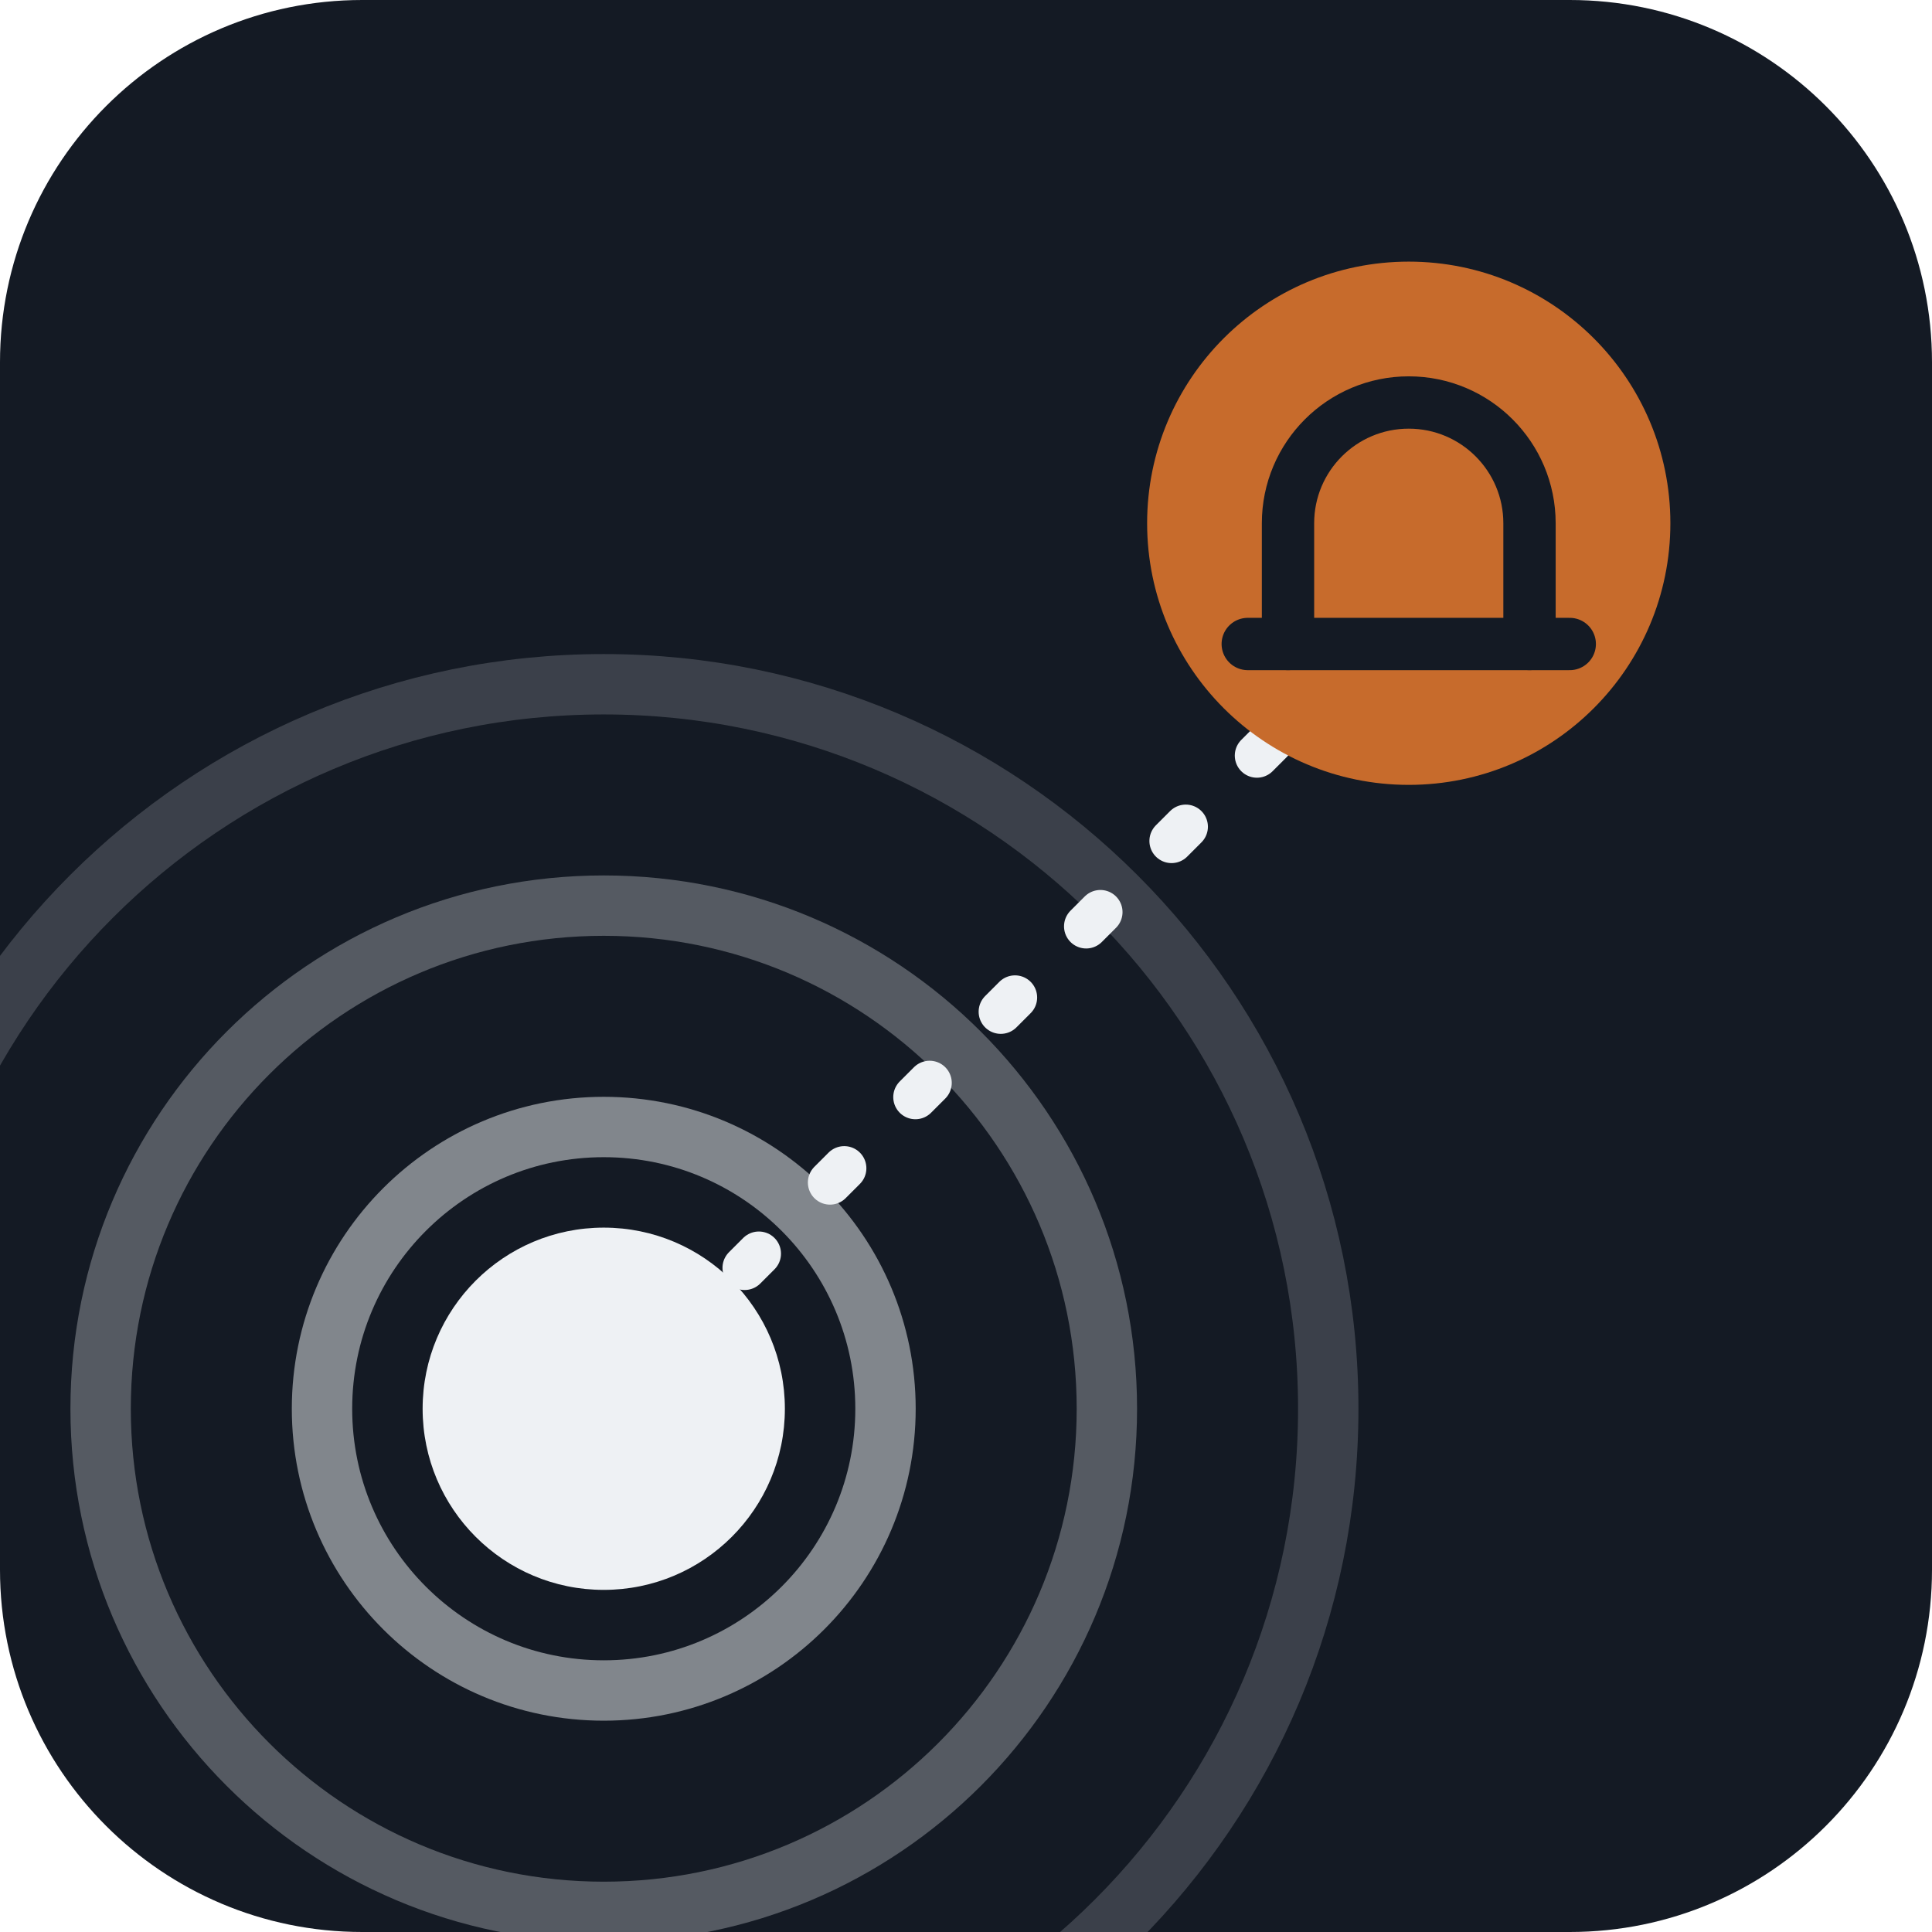
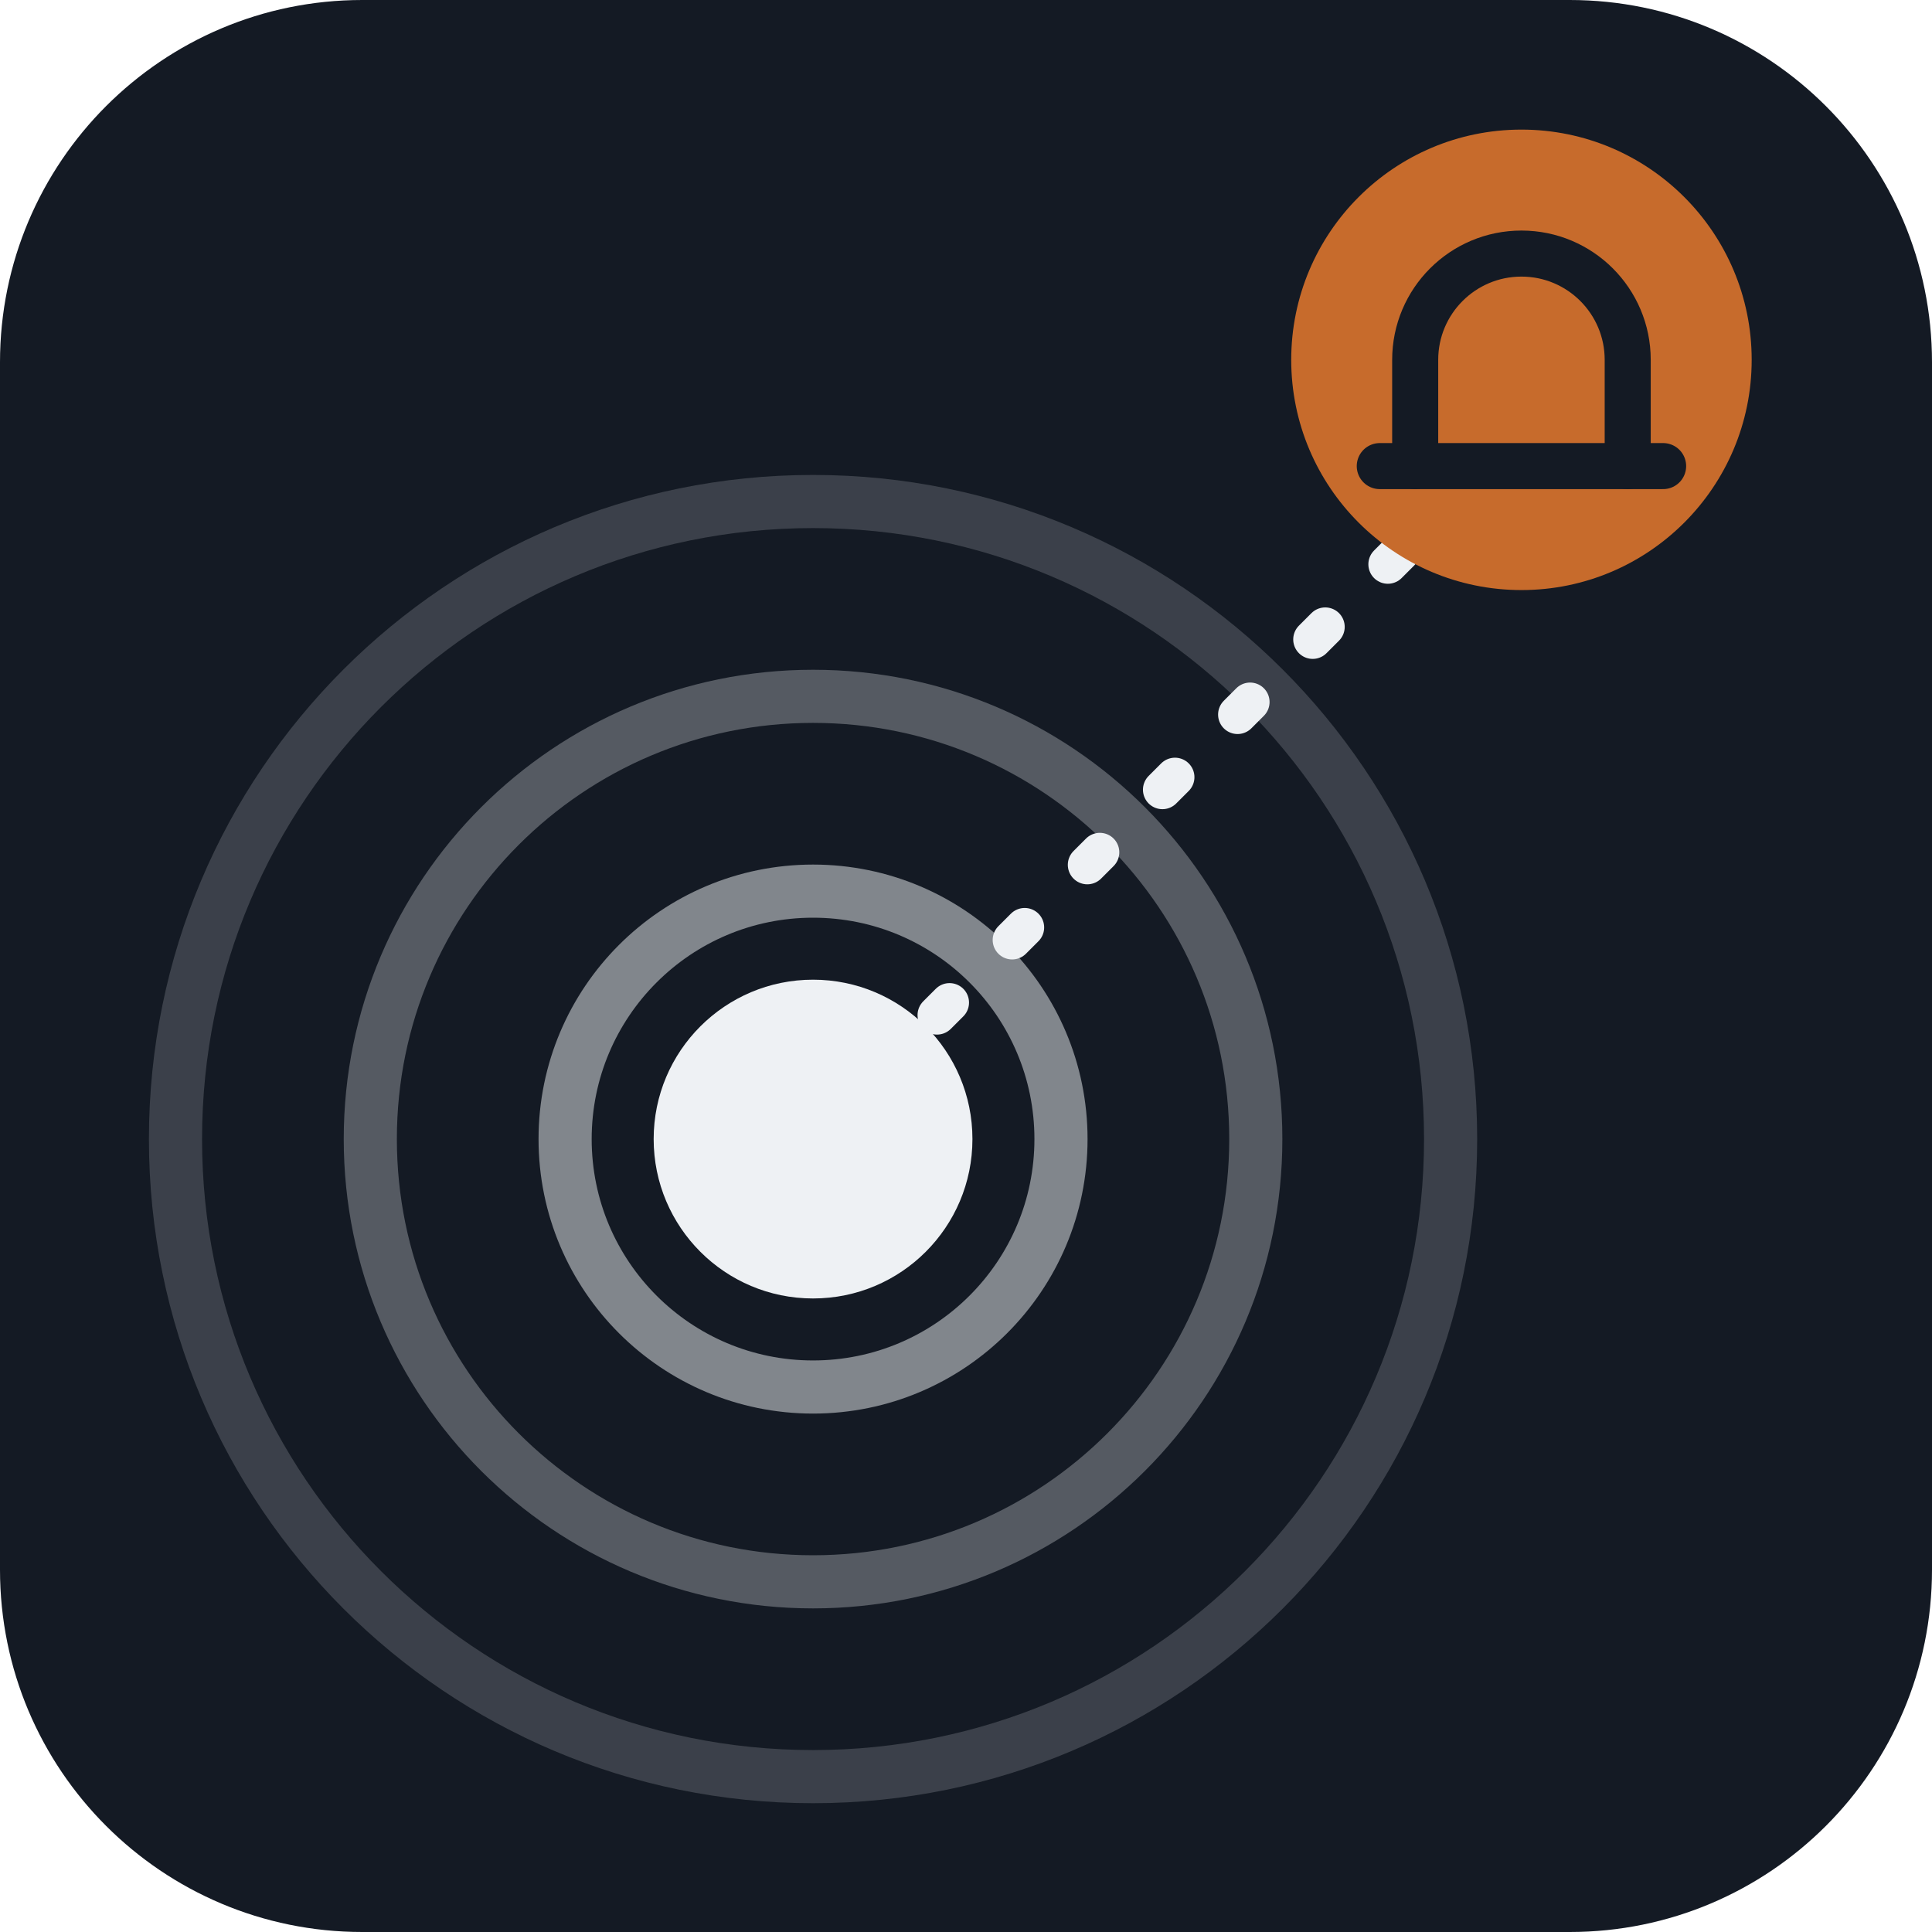
<svg xmlns="http://www.w3.org/2000/svg" viewBox="0 0 96 96">
-   <defs>
-     <clipPath id="chip-gatecrest-labs">
-       <rect x="0" y="0" width="96" height="96" rx="18" />
-     </clipPath>
-   </defs>
  <rect width="96" height="96" rx="18" fill="#141a24" />
-   <g clip-path="url(#chip-gatecrest-labs)">
+   <g transform="translate(14 -5) scale(0.88)">
    <circle cx="30" cy="70" r="36" stroke="#eef1f4" stroke-width="3" opacity=".18" fill="none" />
    <circle cx="30" cy="70" r="25" stroke="#eef1f4" stroke-width="3" opacity=".3" fill="none" />
    <circle cx="30" cy="70" r="14" stroke="#eef1f4" stroke-width="3" opacity=".5" fill="none" />
    <circle cx="30" cy="70" r="9" fill="#eef1f4" />
    <line x1="37" y1="63" x2="64" y2="36" stroke="#eef1f4" stroke-width="2.2" stroke-dasharray="1 5" stroke-linecap="round" />
    <circle cx="70" cy="26" r="13" fill="#c76b2c" />
    <path d="M64 32 V26 A6 6 0 0 1 76 26 V32" stroke="#141a24" stroke-width="2.6" stroke-linecap="round" fill="none" />
    <line x1="62" y1="32" x2="78" y2="32" stroke="#141a24" stroke-width="2.6" stroke-linecap="round" />
  </g>
</svg>
